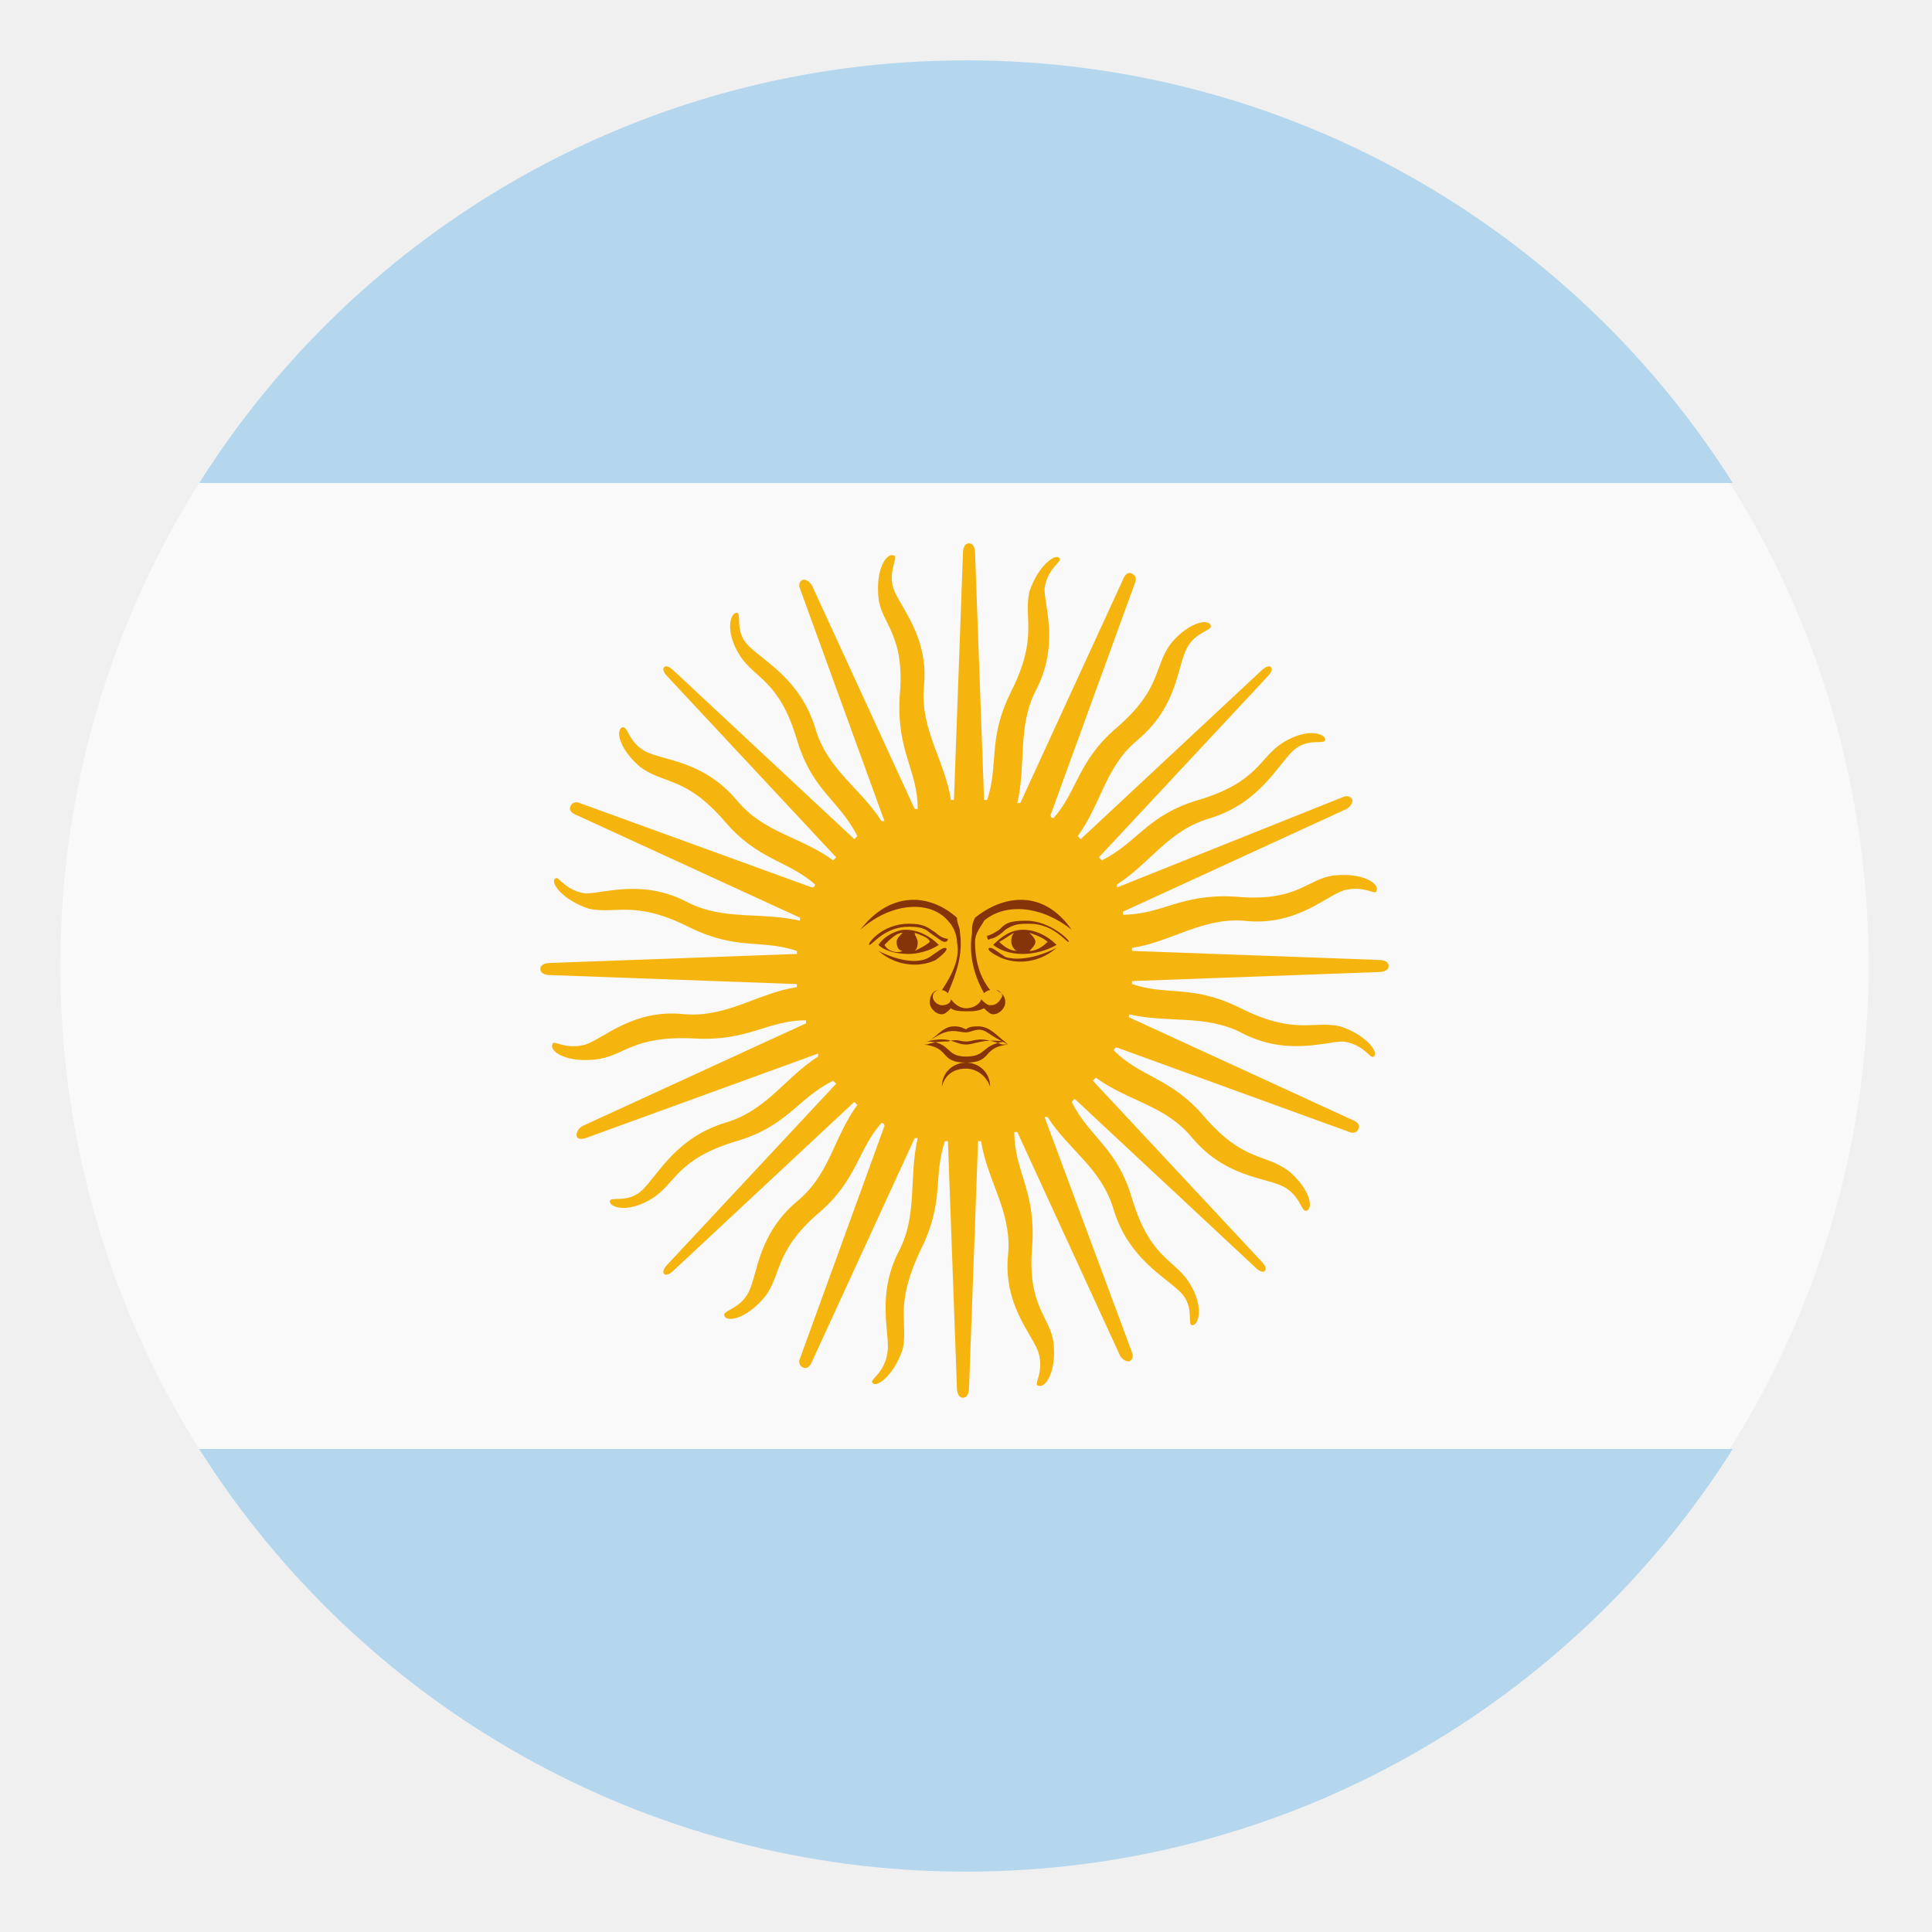
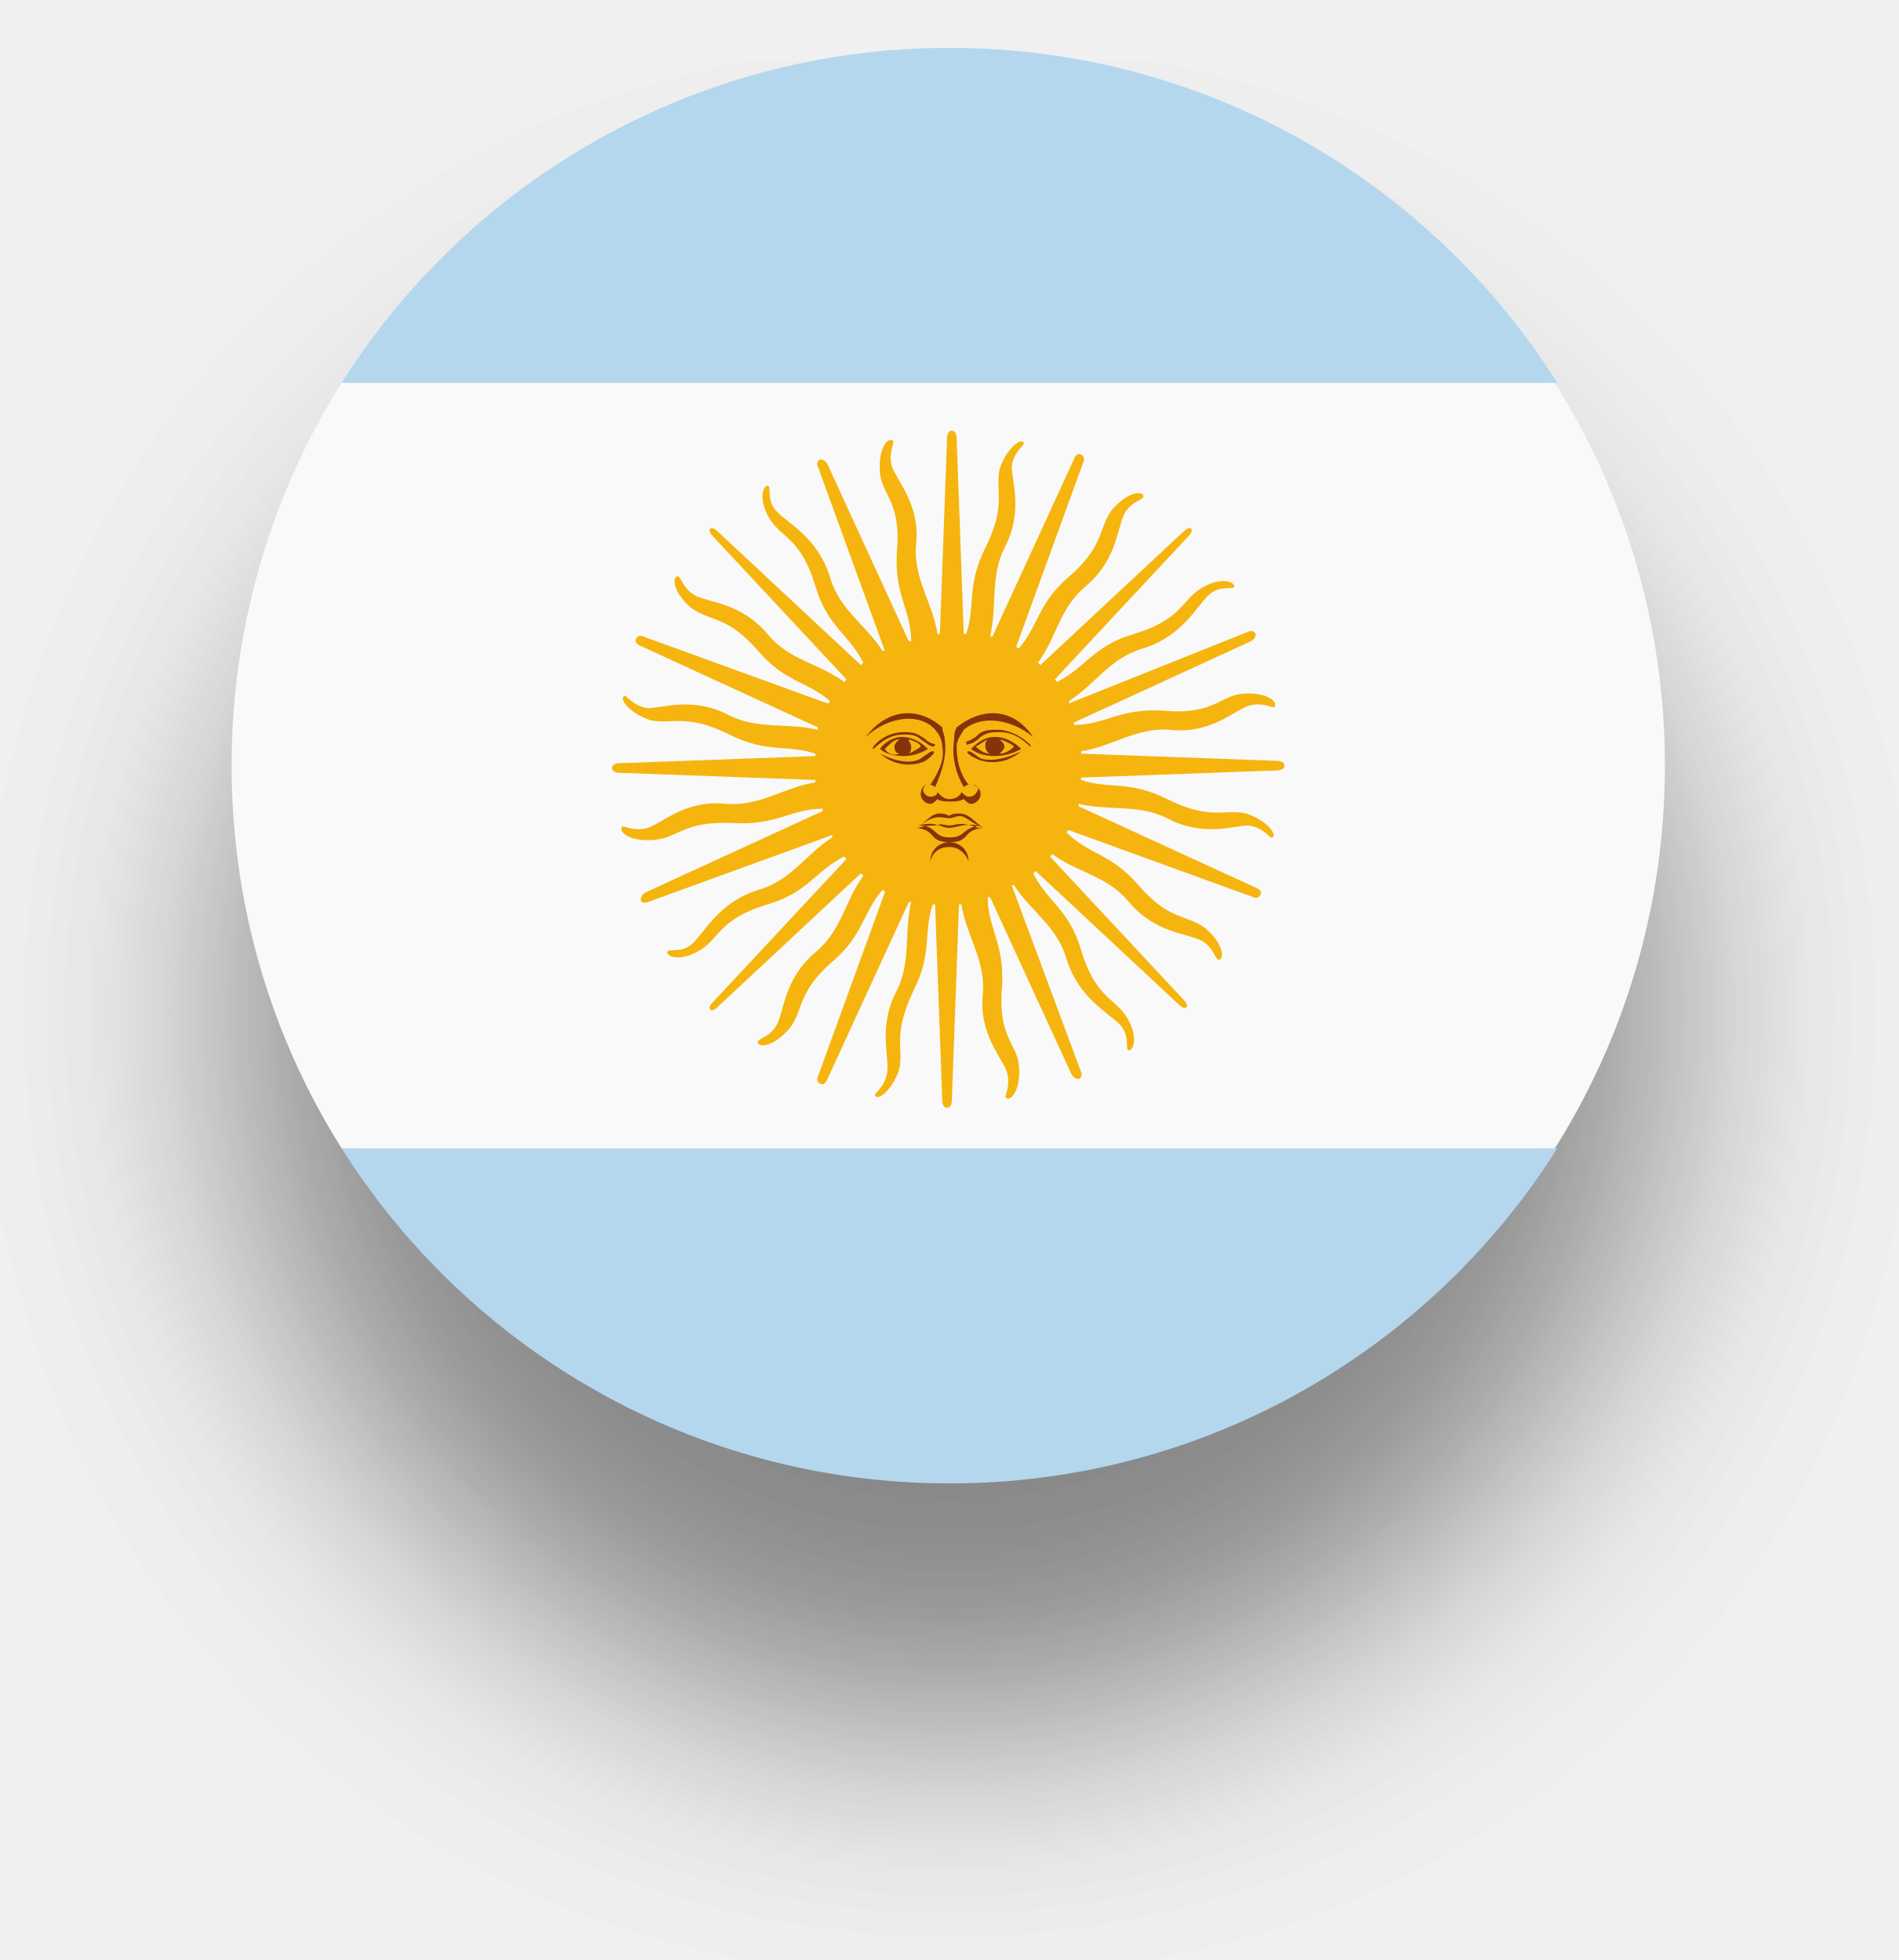
- <svg xmlns="http://www.w3.org/2000/svg" width="25" height="25" viewBox="0 0 25 25" fill="none">
-   <g clip-path="url(#clip0_236_1941)">
-     <path d="M0.781 12.5C0.781 14.805 1.445 16.953 2.578 18.75H22.383C23.516 16.953 24.18 14.805 24.18 12.5C24.18 10.195 23.516 8.047 22.383 6.25H2.578C1.445 8.047 0.781 10.195 0.781 12.5Z" fill="#F9F9F9" />
-     <path d="M22.422 6.25C20.352 2.969 16.68 0.781 12.5 0.781C8.32 0.781 4.648 2.969 2.578 6.25H22.422ZM2.578 18.75C4.648 22.031 8.32 24.219 12.5 24.219C16.68 24.219 20.352 22.031 22.422 18.75H2.578Z" fill="#B4D7EE" />
-     <path d="M17.852 12.422L14.648 12.305V12.266C15.156 12.188 15.547 11.875 16.094 11.914C16.758 11.992 17.148 11.602 17.383 11.523C17.656 11.445 17.812 11.602 17.812 11.523C17.852 11.445 17.656 11.289 17.266 11.328C16.914 11.367 16.797 11.68 15.977 11.602C15.273 11.562 15.039 11.836 14.531 11.836V11.797L17.422 10.469C17.422 10.469 17.5 10.43 17.5 10.352C17.461 10.273 17.383 10.312 17.383 10.312L14.453 11.484V11.445C14.883 11.172 15.117 10.742 15.664 10.586C16.289 10.391 16.523 9.922 16.719 9.727C16.914 9.531 17.148 9.648 17.148 9.57C17.148 9.492 16.914 9.414 16.602 9.609C16.289 9.805 16.289 10.117 15.508 10.352C14.844 10.547 14.727 10.898 14.258 11.133L14.219 11.094L16.406 8.75C16.406 8.75 16.484 8.672 16.445 8.633C16.406 8.594 16.328 8.672 16.328 8.672L13.984 10.859L13.945 10.82C14.258 10.391 14.297 9.922 14.727 9.57C15.234 9.141 15.234 8.633 15.352 8.398C15.469 8.164 15.703 8.164 15.664 8.086C15.625 8.008 15.391 8.047 15.156 8.32C14.922 8.633 15.039 8.906 14.453 9.414C13.945 9.844 13.945 10.234 13.633 10.586C13.633 10.586 13.594 10.586 13.594 10.547L14.688 7.539C14.688 7.539 14.727 7.461 14.648 7.422C14.57 7.383 14.531 7.5 14.531 7.5L13.203 10.391H13.164C13.281 9.883 13.164 9.414 13.398 8.945C13.711 8.359 13.516 7.852 13.516 7.617C13.555 7.344 13.75 7.266 13.711 7.227C13.672 7.148 13.438 7.305 13.32 7.656C13.242 8.008 13.438 8.242 13.086 8.945C12.773 9.57 12.93 9.883 12.773 10.352H12.734L12.617 7.148C12.617 7.148 12.617 7.031 12.539 7.031C12.461 7.031 12.461 7.148 12.461 7.148L12.344 10.352H12.305C12.227 9.844 11.914 9.453 11.953 8.906C12.031 8.242 11.641 7.852 11.562 7.617C11.484 7.383 11.641 7.188 11.562 7.188C11.484 7.148 11.328 7.344 11.367 7.734C11.406 8.086 11.719 8.203 11.641 9.023C11.602 9.727 11.875 9.961 11.875 10.469H11.836L10.508 7.578C10.508 7.578 10.469 7.5 10.391 7.5C10.312 7.539 10.352 7.617 10.352 7.617L11.445 10.625H11.406C11.133 10.195 10.703 9.961 10.547 9.414C10.352 8.789 9.883 8.555 9.688 8.359C9.492 8.164 9.609 7.93 9.531 7.93C9.453 7.93 9.375 8.164 9.57 8.477C9.766 8.789 10.078 8.789 10.312 9.57C10.508 10.234 10.859 10.352 11.094 10.82L11.055 10.859L8.711 8.672C8.711 8.672 8.633 8.594 8.594 8.633C8.555 8.672 8.633 8.75 8.633 8.75L10.82 11.094L10.781 11.133C10.352 10.82 9.883 10.781 9.531 10.352C9.102 9.844 8.594 9.844 8.359 9.727C8.125 9.609 8.125 9.375 8.047 9.414C7.969 9.453 8.008 9.688 8.281 9.922C8.594 10.156 8.867 10.039 9.375 10.625C9.805 11.133 10.195 11.133 10.547 11.445C10.547 11.445 10.547 11.484 10.508 11.484L7.5 10.391C7.5 10.391 7.422 10.352 7.383 10.43C7.344 10.508 7.461 10.547 7.461 10.547L10.352 11.875V11.914C9.844 11.797 9.375 11.914 8.906 11.68C8.32 11.367 7.812 11.562 7.578 11.562C7.305 11.523 7.227 11.328 7.188 11.367C7.109 11.406 7.266 11.641 7.617 11.758C7.969 11.836 8.203 11.641 8.906 11.992C9.531 12.305 9.844 12.148 10.312 12.305V12.344L7.109 12.461C7.109 12.461 6.992 12.461 6.992 12.539C6.992 12.617 7.109 12.617 7.109 12.617L10.312 12.734V12.773C9.805 12.852 9.414 13.164 8.867 13.125C8.203 13.047 7.812 13.438 7.578 13.516C7.305 13.594 7.148 13.438 7.148 13.516C7.109 13.594 7.305 13.75 7.695 13.711C8.086 13.672 8.164 13.398 8.984 13.438C9.688 13.477 9.922 13.203 10.43 13.203V13.242L7.539 14.57C7.539 14.57 7.461 14.609 7.461 14.688C7.461 14.766 7.578 14.727 7.578 14.727L10.586 13.633V13.672C10.156 13.945 9.922 14.375 9.375 14.531C8.75 14.727 8.516 15.195 8.32 15.391C8.125 15.586 7.891 15.469 7.891 15.547C7.891 15.625 8.125 15.703 8.438 15.508C8.75 15.312 8.75 15 9.531 14.766C10.195 14.57 10.312 14.219 10.781 13.984L10.82 14.023L8.633 16.367C8.633 16.367 8.555 16.445 8.594 16.484C8.633 16.523 8.711 16.445 8.711 16.445L11.055 14.258L11.094 14.297C10.781 14.727 10.742 15.195 10.312 15.547C9.805 15.977 9.805 16.484 9.688 16.719C9.57 16.953 9.336 16.953 9.375 17.031C9.414 17.109 9.648 17.07 9.883 16.797C10.117 16.523 10 16.211 10.586 15.703C11.094 15.273 11.094 14.883 11.406 14.531C11.406 14.531 11.445 14.531 11.445 14.57L10.352 17.578C10.352 17.578 10.312 17.656 10.391 17.695C10.469 17.734 10.508 17.617 10.508 17.617L11.836 14.727H11.875C11.758 15.234 11.875 15.703 11.641 16.172C11.328 16.758 11.523 17.266 11.484 17.5C11.445 17.773 11.25 17.852 11.289 17.891C11.328 17.969 11.562 17.812 11.68 17.461C11.758 17.109 11.562 16.914 11.914 16.172C12.227 15.547 12.07 15.234 12.227 14.766H12.266L12.383 17.969C12.383 17.969 12.383 18.086 12.461 18.086C12.539 18.086 12.539 17.969 12.539 17.969L12.656 14.766H12.695C12.773 15.273 13.086 15.664 13.047 16.211C12.969 16.875 13.359 17.266 13.438 17.5C13.516 17.773 13.359 17.93 13.438 17.93C13.516 17.969 13.672 17.773 13.633 17.383C13.594 17.031 13.281 16.914 13.359 16.094C13.398 15.391 13.125 15.156 13.125 14.648H13.164L14.492 17.539C14.492 17.539 14.531 17.617 14.609 17.617C14.688 17.578 14.648 17.5 14.648 17.5L13.516 14.453H13.555C13.828 14.883 14.258 15.117 14.414 15.664C14.609 16.289 15.078 16.523 15.273 16.719C15.469 16.914 15.352 17.148 15.43 17.148C15.508 17.148 15.586 16.914 15.391 16.602C15.195 16.289 14.883 16.289 14.648 15.508C14.453 14.844 14.102 14.727 13.867 14.258L13.906 14.219L16.25 16.406C16.25 16.406 16.328 16.484 16.367 16.445C16.406 16.406 16.328 16.328 16.328 16.328L14.141 13.984L14.18 13.945C14.609 14.258 15.078 14.297 15.43 14.727C15.859 15.234 16.367 15.234 16.602 15.352C16.836 15.469 16.836 15.703 16.914 15.664C16.992 15.625 16.953 15.391 16.68 15.156C16.367 14.922 16.094 15.039 15.586 14.453C15.156 13.945 14.766 13.945 14.414 13.594C14.414 13.594 14.414 13.555 14.453 13.555L17.461 14.648C17.461 14.648 17.539 14.688 17.578 14.609C17.617 14.531 17.5 14.492 17.5 14.492L14.609 13.164V13.125C15.117 13.242 15.586 13.125 16.055 13.359C16.641 13.672 17.148 13.477 17.383 13.477C17.656 13.516 17.734 13.711 17.773 13.672C17.852 13.633 17.695 13.398 17.344 13.281C16.992 13.203 16.758 13.398 16.055 13.047C15.43 12.734 15.117 12.891 14.648 12.734V12.695L17.852 12.578C17.852 12.578 17.969 12.578 17.969 12.5C17.969 12.422 17.852 12.422 17.852 12.422Z" fill="#F6B40E" />
-     <path d="M13.672 12.227C13.555 12.109 13.398 12.031 13.242 12.031C13.086 12.031 12.969 12.109 12.852 12.227C13.047 12.383 13.398 12.383 13.672 12.227ZM13.555 12.188C13.477 12.266 13.398 12.305 13.32 12.305C13.359 12.266 13.398 12.227 13.398 12.188C13.398 12.148 13.359 12.109 13.32 12.07C13.438 12.109 13.516 12.148 13.555 12.188ZM13.125 12.07C13.086 12.109 13.086 12.148 13.086 12.188C13.086 12.227 13.125 12.305 13.164 12.305C13.086 12.305 13.008 12.266 12.93 12.188C13.008 12.148 13.047 12.109 13.125 12.07Z" fill="#85340A" />
-     <path d="M13.281 11.914C13.047 11.914 13.008 11.953 12.93 12.031C12.812 12.109 12.773 12.109 12.773 12.109C12.773 12.109 12.773 12.188 12.812 12.148C12.852 12.148 12.93 12.109 13.008 12.031C13.125 11.953 13.203 11.953 13.32 11.953C13.633 11.953 13.789 12.188 13.828 12.188C13.867 12.188 13.594 11.914 13.281 11.914Z" fill="#85340A" />
-     <path d="M12.617 11.875C12.578 11.953 12.578 11.992 12.578 12.07C12.539 12.305 12.578 12.578 12.734 12.852C12.734 12.852 12.774 12.812 12.813 12.812C12.656 12.617 12.617 12.383 12.617 12.188C12.617 12.07 12.695 11.992 12.734 11.914C13.008 11.68 13.477 11.719 13.867 12.031C13.516 11.523 13.008 11.562 12.617 11.875Z" fill="#85340A" />
-     <path d="M13.008 12.383C12.891 12.305 12.852 12.266 12.812 12.266C12.773 12.266 12.773 12.305 12.93 12.383C13.086 12.461 13.398 12.5 13.672 12.266C13.359 12.422 13.125 12.422 13.008 12.383ZM12.812 13.008C12.773 13.008 12.734 12.969 12.695 12.93C12.695 12.969 12.617 13.047 12.5 13.047C12.383 13.047 12.305 12.93 12.305 12.93C12.305 12.969 12.266 13.008 12.188 13.008C12.148 13.008 12.07 12.969 12.07 12.891C12.07 12.852 12.109 12.812 12.148 12.812C12.07 12.812 12.031 12.891 12.031 12.969C12.031 13.047 12.109 13.125 12.188 13.125C12.227 13.125 12.266 13.086 12.305 13.047C12.344 13.086 12.461 13.086 12.5 13.086H12.539C12.578 13.086 12.656 13.086 12.734 13.047C12.773 13.086 12.812 13.125 12.852 13.125C12.93 13.125 13.008 13.047 13.008 12.969C13.008 12.891 12.969 12.852 12.891 12.812C12.93 12.812 12.969 12.852 12.969 12.891C12.93 12.969 12.891 13.008 12.812 13.008ZM12.5 13.359C12.578 13.359 12.656 13.281 12.773 13.359C12.891 13.438 12.969 13.477 13.047 13.516C12.891 13.398 12.812 13.281 12.656 13.281C12.617 13.281 12.539 13.281 12.5 13.32C12.422 13.281 12.383 13.281 12.344 13.281C12.188 13.281 12.109 13.438 11.953 13.516C12.031 13.477 12.109 13.398 12.227 13.359C12.344 13.32 12.422 13.359 12.5 13.359Z" fill="#85340A" />
-     <path d="M12.5 13.477C12.422 13.477 12.383 13.438 12.266 13.477C12.188 13.477 12.109 13.477 11.992 13.516H11.953C12.305 13.555 12.148 13.75 12.5 13.75C12.852 13.75 12.695 13.555 13.047 13.516H12.969C12.656 13.398 12.617 13.477 12.5 13.477ZM12.5 13.672C12.227 13.672 12.305 13.477 11.992 13.477C12.305 13.398 12.344 13.516 12.5 13.516C12.617 13.516 12.695 13.438 13.008 13.477C12.695 13.516 12.773 13.672 12.5 13.672ZM12.5 13.75C12.344 13.75 12.188 13.867 12.188 14.062C12.227 13.906 12.344 13.828 12.5 13.828C12.656 13.828 12.773 13.945 12.812 14.062C12.812 13.867 12.656 13.75 12.5 13.75ZM12.266 11.914C12.344 11.992 12.383 12.109 12.383 12.188C12.422 12.383 12.344 12.578 12.188 12.812C12.188 12.812 12.227 12.812 12.266 12.852C12.383 12.578 12.461 12.344 12.422 12.07C12.422 11.992 12.383 11.953 12.383 11.875C12.031 11.562 11.523 11.523 11.133 12.031C11.523 11.68 12.031 11.641 12.266 11.914Z" fill="#85340A" />
-     <path d="M12.031 12.07C12.149 12.148 12.188 12.188 12.227 12.188C12.266 12.188 12.266 12.148 12.266 12.148C12.266 12.148 12.188 12.148 12.109 12.07C11.992 11.992 11.953 11.953 11.758 11.953C11.406 11.953 11.211 12.227 11.25 12.227C11.289 12.227 11.445 11.992 11.758 11.992C11.836 11.992 11.953 11.992 12.031 12.07Z" fill="#85340A" />
-     <path d="M11.367 12.227C11.445 12.305 11.602 12.344 11.758 12.344C11.875 12.344 12.031 12.305 12.148 12.227C12.031 12.109 11.875 12.031 11.719 12.031C11.602 12.031 11.445 12.109 11.367 12.227ZM11.445 12.227C11.523 12.148 11.602 12.07 11.68 12.07C11.641 12.109 11.602 12.148 11.602 12.188C11.602 12.266 11.641 12.305 11.68 12.305C11.602 12.344 11.484 12.305 11.445 12.227ZM12.031 12.188C11.992 12.227 11.914 12.266 11.836 12.305C11.875 12.266 11.875 12.227 11.875 12.188C11.875 12.148 11.836 12.109 11.836 12.07C11.953 12.109 12.031 12.148 12.031 12.188Z" fill="#85340A" />
-     <path d="M12.227 12.266C12.188 12.266 12.148 12.305 12.031 12.383C11.914 12.461 11.68 12.461 11.367 12.305C11.641 12.539 11.953 12.5 12.109 12.422C12.266 12.305 12.266 12.266 12.227 12.266Z" fill="#85340A" />
+ <svg xmlns="http://www.w3.org/2000/svg" width="31" height="32" viewBox="0 0 31 32" fill="none">
+   <g filter="url(#filter0_dd_496_6789)">
+     <circle cx="15.5" cy="12.5" r="11.5" fill="#D9D9D9" />
+   </g>
+   <g clip-path="url(#clip0_496_6789)">
+     <path d="M3.781 12.5C3.781 14.805 4.445 16.953 5.578 18.75H25.383C26.516 16.953 27.18 14.805 27.18 12.5C27.18 10.195 26.516 8.047 25.383 6.25H5.578C4.445 8.047 3.781 10.195 3.781 12.5Z" fill="#F9F9F9" />
+     <path d="M25.422 6.25C23.352 2.969 19.68 0.781 15.5 0.781C11.32 0.781 7.648 2.969 5.578 6.25H25.422ZM5.578 18.75C7.648 22.031 11.32 24.219 15.5 24.219C19.68 24.219 23.352 22.031 25.422 18.75H5.578Z" fill="#B4D7EE" />
+     <path d="M20.852 12.422L17.648 12.305V12.266C18.156 12.188 18.547 11.875 19.094 11.914C19.758 11.992 20.148 11.602 20.383 11.523C20.656 11.445 20.812 11.602 20.812 11.523C20.852 11.445 20.656 11.289 20.266 11.328C19.914 11.367 19.797 11.68 18.977 11.602C18.273 11.562 18.039 11.836 17.531 11.836V11.797L20.422 10.469C20.422 10.469 20.5 10.43 20.5 10.352C20.461 10.273 20.383 10.312 20.383 10.312L17.453 11.484V11.445C17.883 11.172 18.117 10.742 18.664 10.586C19.289 10.391 19.523 9.922 19.719 9.727C19.914 9.531 20.148 9.648 20.148 9.57C20.148 9.492 19.914 9.414 19.602 9.609C19.289 9.805 19.289 10.117 18.508 10.352C17.844 10.547 17.727 10.898 17.258 11.133L17.219 11.094L19.406 8.75C19.406 8.75 19.484 8.672 19.445 8.633C19.406 8.594 19.328 8.672 19.328 8.672L16.984 10.859L16.945 10.82C17.258 10.391 17.297 9.922 17.727 9.57C18.234 9.141 18.234 8.633 18.352 8.398C18.469 8.164 18.703 8.164 18.664 8.086C18.625 8.008 18.391 8.047 18.156 8.32C17.922 8.633 18.039 8.906 17.453 9.414C16.945 9.844 16.945 10.234 16.633 10.586C16.633 10.586 16.594 10.586 16.594 10.547L17.688 7.539C17.688 7.539 17.727 7.461 17.648 7.422C17.57 7.383 17.531 7.5 17.531 7.5L16.203 10.391H16.164C16.281 9.883 16.164 9.414 16.398 8.945C16.711 8.359 16.516 7.852 16.516 7.617C16.555 7.344 16.75 7.266 16.711 7.227C16.672 7.148 16.438 7.305 16.32 7.656C16.242 8.008 16.438 8.242 16.086 8.945C15.773 9.57 15.93 9.883 15.773 10.352H15.734L15.617 7.148C15.617 7.148 15.617 7.031 15.539 7.031C15.461 7.031 15.461 7.148 15.461 7.148L15.344 10.352H15.305C15.227 9.844 14.914 9.453 14.953 8.906C15.031 8.242 14.641 7.852 14.562 7.617C14.484 7.383 14.641 7.188 14.562 7.188C14.484 7.148 14.328 7.344 14.367 7.734C14.406 8.086 14.719 8.203 14.641 9.023C14.602 9.727 14.875 9.961 14.875 10.469H14.836L13.508 7.578C13.508 7.578 13.469 7.5 13.391 7.5C13.312 7.539 13.352 7.617 13.352 7.617L14.445 10.625H14.406C14.133 10.195 13.703 9.961 13.547 9.414C13.352 8.789 12.883 8.555 12.688 8.359C12.492 8.164 12.609 7.93 12.531 7.93C12.453 7.93 12.375 8.164 12.57 8.477C12.766 8.789 13.078 8.789 13.312 9.57C13.508 10.234 13.859 10.352 14.094 10.82L14.055 10.859L11.711 8.672C11.711 8.672 11.633 8.594 11.594 8.633C11.555 8.672 11.633 8.75 11.633 8.75L13.82 11.094L13.781 11.133C13.352 10.82 12.883 10.781 12.531 10.352C12.102 9.844 11.594 9.844 11.359 9.727C11.125 9.609 11.125 9.375 11.047 9.414C10.969 9.453 11.008 9.688 11.281 9.922C11.594 10.156 11.867 10.039 12.375 10.625C12.805 11.133 13.195 11.133 13.547 11.445C13.547 11.445 13.547 11.484 13.508 11.484L10.5 10.391C10.5 10.391 10.422 10.352 10.383 10.43C10.344 10.508 10.461 10.547 10.461 10.547L13.352 11.875V11.914C12.844 11.797 12.375 11.914 11.906 11.68C11.32 11.367 10.812 11.562 10.578 11.562C10.305 11.523 10.227 11.328 10.188 11.367C10.109 11.406 10.266 11.641 10.617 11.758C10.969 11.836 11.203 11.641 11.906 11.992C12.531 12.305 12.844 12.148 13.312 12.305V12.344L10.109 12.461C10.109 12.461 9.992 12.461 9.992 12.539C9.992 12.617 10.109 12.617 10.109 12.617L13.312 12.734V12.773C12.805 12.852 12.414 13.164 11.867 13.125C11.203 13.047 10.812 13.438 10.578 13.516C10.305 13.594 10.148 13.438 10.148 13.516C10.109 13.594 10.305 13.75 10.695 13.711C11.086 13.672 11.164 13.398 11.984 13.438C12.688 13.477 12.922 13.203 13.43 13.203V13.242L10.539 14.57C10.539 14.57 10.461 14.609 10.461 14.688C10.461 14.766 10.578 14.727 10.578 14.727L13.586 13.633V13.672C13.156 13.945 12.922 14.375 12.375 14.531C11.75 14.727 11.516 15.195 11.32 15.391C11.125 15.586 10.891 15.469 10.891 15.547C10.891 15.625 11.125 15.703 11.438 15.508C11.75 15.312 11.75 15 12.531 14.766C13.195 14.57 13.312 14.219 13.781 13.984L13.82 14.023L11.633 16.367C11.633 16.367 11.555 16.445 11.594 16.484C11.633 16.523 11.711 16.445 11.711 16.445L14.055 14.258L14.094 14.297C13.781 14.727 13.742 15.195 13.312 15.547C12.805 15.977 12.805 16.484 12.688 16.719C12.57 16.953 12.336 16.953 12.375 17.031C12.414 17.109 12.648 17.07 12.883 16.797C13.117 16.523 13 16.211 13.586 15.703C14.094 15.273 14.094 14.883 14.406 14.531C14.406 14.531 14.445 14.531 14.445 14.57L13.352 17.578C13.352 17.578 13.312 17.656 13.391 17.695C13.469 17.734 13.508 17.617 13.508 17.617L14.836 14.727H14.875C14.758 15.234 14.875 15.703 14.641 16.172C14.328 16.758 14.523 17.266 14.484 17.5C14.445 17.773 14.25 17.852 14.289 17.891C14.328 17.969 14.562 17.812 14.68 17.461C14.758 17.109 14.562 16.914 14.914 16.172C15.227 15.547 15.07 15.234 15.227 14.766H15.266L15.383 17.969C15.383 17.969 15.383 18.086 15.461 18.086C15.539 18.086 15.539 17.969 15.539 17.969L15.656 14.766H15.695C15.773 15.273 16.086 15.664 16.047 16.211C15.969 16.875 16.359 17.266 16.438 17.5C16.516 17.773 16.359 17.93 16.438 17.93C16.516 17.969 16.672 17.773 16.633 17.383C16.594 17.031 16.281 16.914 16.359 16.094C16.398 15.391 16.125 15.156 16.125 14.648H16.164L17.492 17.539C17.492 17.539 17.531 17.617 17.609 17.617C17.688 17.578 17.648 17.5 17.648 17.5L16.516 14.453H16.555C16.828 14.883 17.258 15.117 17.414 15.664C17.609 16.289 18.078 16.523 18.273 16.719C18.469 16.914 18.352 17.148 18.43 17.148C18.508 17.148 18.586 16.914 18.391 16.602C18.195 16.289 17.883 16.289 17.648 15.508C17.453 14.844 17.102 14.727 16.867 14.258L16.906 14.219L19.25 16.406C19.25 16.406 19.328 16.484 19.367 16.445C19.406 16.406 19.328 16.328 19.328 16.328L17.141 13.984L17.18 13.945C17.609 14.258 18.078 14.297 18.43 14.727C18.859 15.234 19.367 15.234 19.602 15.352C19.836 15.469 19.836 15.703 19.914 15.664C19.992 15.625 19.953 15.391 19.68 15.156C19.367 14.922 19.094 15.039 18.586 14.453C18.156 13.945 17.766 13.945 17.414 13.594C17.414 13.594 17.414 13.555 17.453 13.555L20.461 14.648C20.461 14.648 20.539 14.688 20.578 14.609C20.617 14.531 20.5 14.492 20.5 14.492L17.609 13.164V13.125C18.117 13.242 18.586 13.125 19.055 13.359C19.641 13.672 20.148 13.477 20.383 13.477C20.656 13.516 20.734 13.711 20.773 13.672C20.852 13.633 20.695 13.398 20.344 13.281C19.992 13.203 19.758 13.398 19.055 13.047C18.43 12.734 18.117 12.891 17.648 12.734V12.695L20.852 12.578C20.852 12.578 20.969 12.578 20.969 12.5C20.969 12.422 20.852 12.422 20.852 12.422Z" fill="#F6B40E" />
+     <path d="M16.672 12.227C16.555 12.109 16.398 12.031 16.242 12.031C16.086 12.031 15.969 12.109 15.852 12.227C16.047 12.383 16.398 12.383 16.672 12.227ZM16.555 12.188C16.477 12.266 16.398 12.305 16.32 12.305C16.359 12.266 16.398 12.227 16.398 12.188C16.398 12.148 16.359 12.109 16.32 12.07C16.438 12.109 16.516 12.148 16.555 12.188ZM16.125 12.07C16.086 12.109 16.086 12.148 16.086 12.188C16.086 12.227 16.125 12.305 16.164 12.305C16.086 12.305 16.008 12.266 15.93 12.188C16.008 12.148 16.047 12.109 16.125 12.07Z" fill="#85340A" />
+     <path d="M16.281 11.914C16.047 11.914 16.008 11.953 15.93 12.031C15.812 12.109 15.773 12.109 15.773 12.109C15.773 12.109 15.773 12.188 15.812 12.148C15.852 12.148 15.93 12.109 16.008 12.031C16.125 11.953 16.203 11.953 16.32 11.953C16.633 11.953 16.789 12.188 16.828 12.188C16.867 12.188 16.594 11.914 16.281 11.914Z" fill="#85340A" />
+     <path d="M15.617 11.875C15.578 11.953 15.578 11.992 15.578 12.07C15.539 12.305 15.578 12.578 15.734 12.852C15.734 12.852 15.773 12.813 15.812 12.813C15.656 12.617 15.617 12.383 15.617 12.188C15.617 12.07 15.695 11.992 15.734 11.914C16.008 11.68 16.477 11.719 16.867 12.031C16.516 11.524 16.008 11.563 15.617 11.875Z" fill="#85340A" />
+     <path d="M16.008 12.383C15.891 12.305 15.852 12.266 15.812 12.266C15.773 12.266 15.773 12.305 15.93 12.383C16.086 12.461 16.398 12.5 16.672 12.266C16.359 12.422 16.125 12.422 16.008 12.383ZM15.812 13.008C15.773 13.008 15.734 12.969 15.695 12.93C15.695 12.969 15.617 13.047 15.5 13.047C15.383 13.047 15.305 12.93 15.305 12.93C15.305 12.969 15.266 13.008 15.188 13.008C15.148 13.008 15.07 12.969 15.07 12.891C15.07 12.852 15.109 12.812 15.148 12.812C15.07 12.812 15.031 12.891 15.031 12.969C15.031 13.047 15.109 13.125 15.188 13.125C15.227 13.125 15.266 13.086 15.305 13.047C15.344 13.086 15.461 13.086 15.5 13.086H15.539C15.578 13.086 15.656 13.086 15.734 13.047C15.773 13.086 15.812 13.125 15.852 13.125C15.93 13.125 16.008 13.047 16.008 12.969C16.008 12.891 15.969 12.852 15.891 12.812C15.93 12.812 15.969 12.852 15.969 12.891C15.93 12.969 15.891 13.008 15.812 13.008ZM15.5 13.359C15.578 13.359 15.656 13.281 15.773 13.359C15.891 13.438 15.969 13.477 16.047 13.516C15.891 13.398 15.812 13.281 15.656 13.281C15.617 13.281 15.539 13.281 15.5 13.32C15.422 13.281 15.383 13.281 15.344 13.281C15.188 13.281 15.109 13.438 14.953 13.516C15.031 13.477 15.109 13.398 15.227 13.359C15.344 13.32 15.422 13.359 15.5 13.359Z" fill="#85340A" />
+     <path d="M15.5 13.477C15.422 13.477 15.383 13.438 15.266 13.477C15.188 13.477 15.109 13.477 14.992 13.516H14.953C15.305 13.555 15.148 13.75 15.5 13.75C15.852 13.75 15.695 13.555 16.047 13.516H15.969C15.656 13.399 15.617 13.477 15.5 13.477ZM15.5 13.672C15.227 13.672 15.305 13.477 14.992 13.477C15.305 13.399 15.344 13.516 15.5 13.516C15.617 13.516 15.695 13.438 16.008 13.477C15.695 13.516 15.773 13.672 15.5 13.672ZM15.5 13.75C15.344 13.75 15.188 13.867 15.188 14.063C15.227 13.906 15.344 13.828 15.5 13.828C15.656 13.828 15.773 13.945 15.812 14.063C15.812 13.867 15.656 13.75 15.5 13.75ZM15.266 11.914C15.344 11.992 15.383 12.11 15.383 12.188C15.422 12.383 15.344 12.578 15.188 12.813C15.188 12.813 15.227 12.813 15.266 12.852C15.383 12.578 15.461 12.344 15.422 12.07C15.422 11.992 15.383 11.953 15.383 11.875C15.031 11.563 14.523 11.524 14.133 12.031C14.523 11.68 15.031 11.641 15.266 11.914Z" fill="#85340A" />
+     <path d="M15.031 12.07C15.149 12.148 15.188 12.188 15.227 12.188C15.266 12.188 15.266 12.148 15.266 12.148C15.266 12.148 15.188 12.148 15.109 12.07C14.992 11.992 14.953 11.953 14.758 11.953C14.406 11.953 14.211 12.227 14.25 12.227C14.289 12.227 14.445 11.992 14.758 11.992C14.836 11.992 14.953 11.992 15.031 12.07Z" fill="#85340A" />
+     <path d="M14.367 12.227C14.445 12.305 14.602 12.344 14.758 12.344C14.875 12.344 15.031 12.305 15.148 12.227C15.031 12.109 14.875 12.031 14.719 12.031C14.602 12.031 14.445 12.109 14.367 12.227ZM14.445 12.227C14.523 12.148 14.602 12.07 14.68 12.07C14.641 12.109 14.602 12.148 14.602 12.188C14.602 12.266 14.641 12.305 14.68 12.305C14.602 12.344 14.484 12.305 14.445 12.227ZM15.031 12.188C14.992 12.227 14.914 12.266 14.836 12.305C14.875 12.266 14.875 12.227 14.875 12.188C14.875 12.148 14.836 12.109 14.836 12.07C14.953 12.109 15.031 12.148 15.031 12.188Z" fill="#85340A" />
+     <path d="M15.227 12.266C15.188 12.266 15.148 12.305 15.031 12.383C14.914 12.461 14.68 12.461 14.367 12.305C14.641 12.539 14.953 12.5 15.109 12.422C15.266 12.305 15.266 12.266 15.227 12.266Z" fill="#85340A" />
  </g>
  <defs>
-     <clipPath id="clip0_236_1941">
-       <rect width="25" height="25" fill="white" />
+     <filter id="filter0_dd_496_6789" x="0" y="1" width="31" height="31" filterUnits="userSpaceOnUse" color-interpolation-filters="sRGB">
+       <feFlood flood-opacity="0" result="BackgroundImageFix" />
+       <feColorMatrix in="SourceAlpha" type="matrix" values="0 0 0 0 0 0 0 0 0 0 0 0 0 0 0 0 0 0 127 0" result="hardAlpha" />
+       <feOffset dy="4" />
+       <feGaussianBlur stdDeviation="2" />
+       <feComposite in2="hardAlpha" operator="out" />
+       <feColorMatrix type="matrix" values="0 0 0 0 0 0 0 0 0 0 0 0 0 0 0 0 0 0 0.25 0" />
+       <feBlend mode="normal" in2="BackgroundImageFix" result="effect1_dropShadow_496_6789" />
+       <feColorMatrix in="SourceAlpha" type="matrix" values="0 0 0 0 0 0 0 0 0 0 0 0 0 0 0 0 0 0 127 0" result="hardAlpha" />
+       <feOffset dy="4" />
+       <feGaussianBlur stdDeviation="2" />
+       <feComposite in2="hardAlpha" operator="out" />
+       <feColorMatrix type="matrix" values="0 0 0 0 0 0 0 0 0 0 0 0 0 0 0 0 0 0 0.25 0" />
+       <feBlend mode="normal" in2="effect1_dropShadow_496_6789" result="effect2_dropShadow_496_6789" />
+       <feBlend mode="normal" in="SourceGraphic" in2="effect2_dropShadow_496_6789" result="shape" />
+     </filter>
+     <clipPath id="clip0_496_6789">
+       <rect width="25" height="25" fill="white" transform="translate(3)" />
    </clipPath>
  </defs>
</svg>
